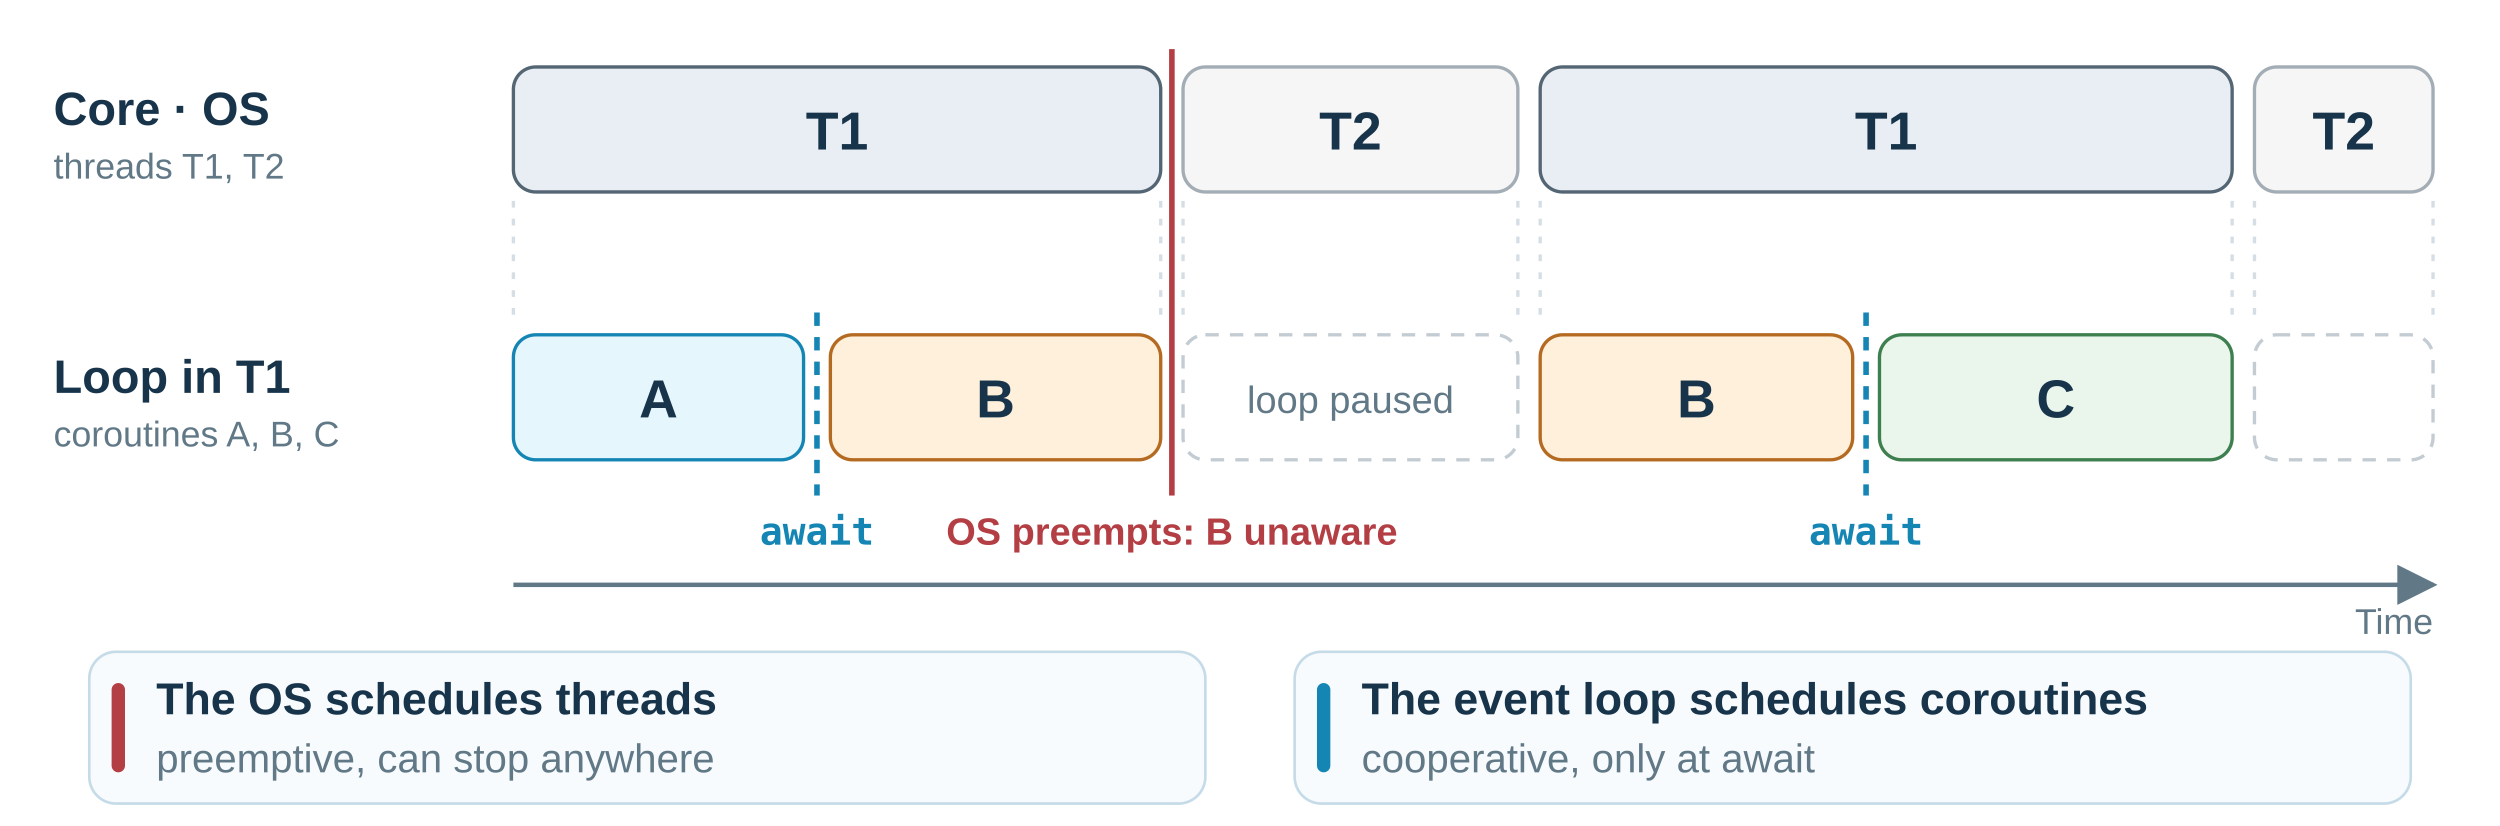
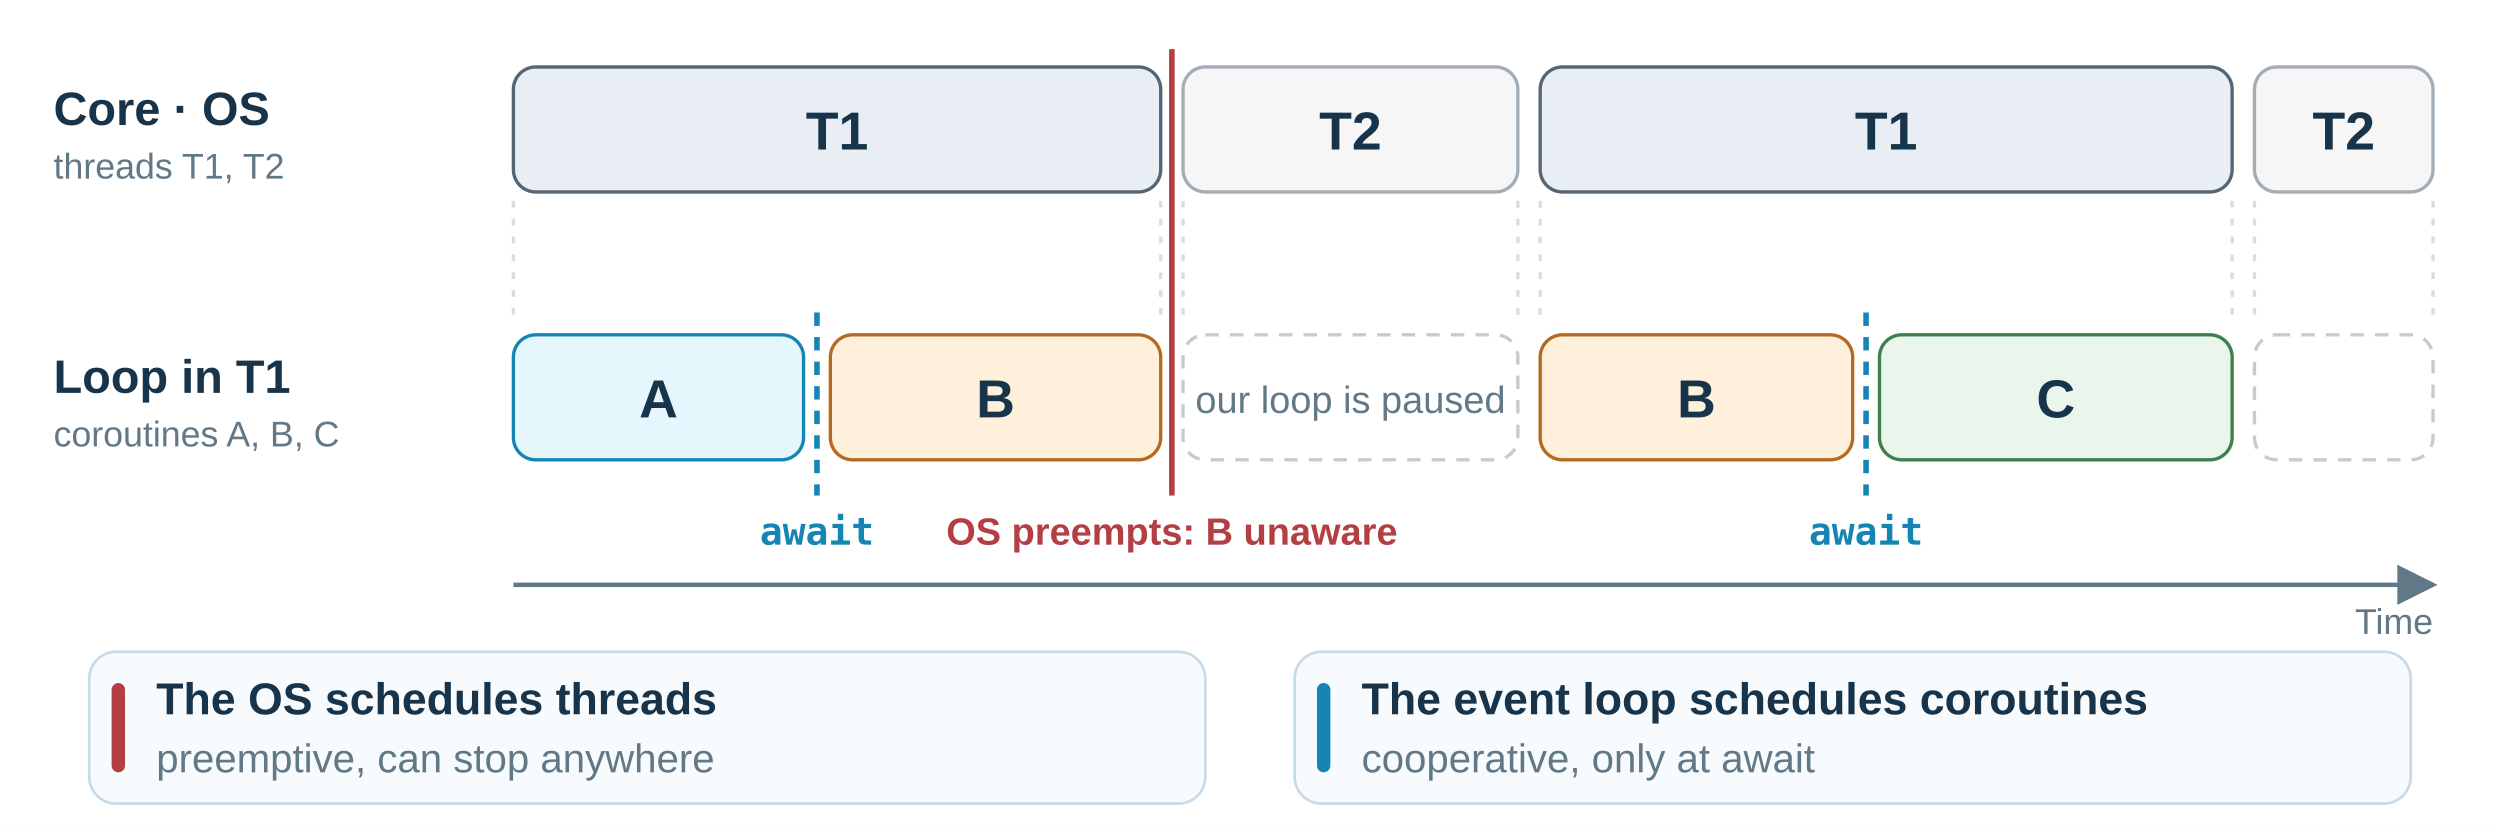
<svg xmlns="http://www.w3.org/2000/svg" width="1120" height="370" viewBox="0 0 1120 370">
  <defs>
    <marker id="time" markerWidth="9" markerHeight="9" refX="8" refY="4.5" orient="auto">
      <path d="M0 0L9 4.5L0 9Z" fill="#617886" />
    </marker>
  </defs>
  <rect width="1120" height="370" fill="white" />
  <text x="24" y="56" font-family="Arial, Helvetica, sans-serif" font-size="21" font-weight="700" text-anchor="start" fill="#18344b">Core · OS</text>
  <text x="24" y="80" font-family="Arial, Helvetica, sans-serif" font-size="16" font-weight="400" text-anchor="start" fill="#617886">threads T1, T2</text>
  <text x="24" y="176" font-family="Arial, Helvetica, sans-serif" font-size="21" font-weight="700" text-anchor="start" fill="#18344b">Loop in T1</text>
  <text x="24" y="200" font-family="Arial, Helvetica, sans-serif" font-size="16" font-weight="400" text-anchor="start" fill="#617886">coroutines A, B, C</text>
  <rect x="230" y="30" width="290" height="56" rx="10" fill="#e8eef3" stroke="#546573" stroke-width="1.5" />
  <text x="375.0" y="67" font-family="Arial, Helvetica, sans-serif" font-size="24" font-weight="700" text-anchor="middle" fill="#18344b">T1</text>
  <line x1="230" y1="90" x2="230" y2="146" stroke="#d5dee5" stroke-width="1.5" stroke-dasharray="3 5" />
  <line x1="520" y1="90" x2="520" y2="146" stroke="#d5dee5" stroke-width="1.5" stroke-dasharray="3 5" />
  <rect x="530" y="30" width="150" height="56" rx="10" fill="#f6f6f6" stroke="#a3adb5" stroke-width="1.5" />
  <text x="605.0" y="67" font-family="Arial, Helvetica, sans-serif" font-size="24" font-weight="700" text-anchor="middle" fill="#18344b">T2</text>
  <rect x="530" y="150" width="150" height="56" rx="10" fill="none" stroke="#c3ccd3" stroke-width="1.5" stroke-dasharray="6 5" />
  <line x1="530" y1="90" x2="530" y2="146" stroke="#d5dee5" stroke-width="1.5" stroke-dasharray="3 5" />
  <line x1="680" y1="90" x2="680" y2="146" stroke="#d5dee5" stroke-width="1.5" stroke-dasharray="3 5" />
  <rect x="690" y="30" width="310" height="56" rx="10" fill="#e8eef3" stroke="#546573" stroke-width="1.5" />
  <text x="845.0" y="67" font-family="Arial, Helvetica, sans-serif" font-size="24" font-weight="700" text-anchor="middle" fill="#18344b">T1</text>
  <line x1="690" y1="90" x2="690" y2="146" stroke="#d5dee5" stroke-width="1.5" stroke-dasharray="3 5" />
  <line x1="1000" y1="90" x2="1000" y2="146" stroke="#d5dee5" stroke-width="1.5" stroke-dasharray="3 5" />
  <rect x="1010" y="30" width="80" height="56" rx="10" fill="#f6f6f6" stroke="#a3adb5" stroke-width="1.5" />
  <text x="1050.0" y="67" font-family="Arial, Helvetica, sans-serif" font-size="24" font-weight="700" text-anchor="middle" fill="#18344b">T2</text>
  <rect x="1010" y="150" width="80" height="56" rx="10" fill="none" stroke="#c3ccd3" stroke-width="1.5" stroke-dasharray="6 5" />
  <line x1="1010" y1="90" x2="1010" y2="146" stroke="#d5dee5" stroke-width="1.5" stroke-dasharray="3 5" />
  <line x1="1090" y1="90" x2="1090" y2="146" stroke="#d5dee5" stroke-width="1.5" stroke-dasharray="3 5" />
-   <text x="605" y="185" font-family="Arial, Helvetica, sans-serif" font-size="17" font-weight="400" text-anchor="middle" fill="#617886">loop paused</text>
+   <text x="605" y="185" font-family="Arial, Helvetica, sans-serif" font-size="17" font-weight="400" text-anchor="middle" fill="#617886">our loop is paused</text>
  <rect x="230" y="150" width="130" height="56" rx="10" fill="#e6f6fd" stroke="#1585b4" stroke-width="1.5" />
  <text x="295.0" y="187" font-family="Arial, Helvetica, sans-serif" font-size="24" font-weight="700" text-anchor="middle" fill="#18344b">A</text>
  <rect x="372" y="150" width="148" height="56" rx="10" fill="#fff0dc" stroke="#b56a21" stroke-width="1.5" />
  <text x="446.0" y="187" font-family="Arial, Helvetica, sans-serif" font-size="24" font-weight="700" text-anchor="middle" fill="#18344b">B</text>
  <rect x="690" y="150" width="140" height="56" rx="10" fill="#fff0dc" stroke="#b56a21" stroke-width="1.5" />
  <text x="760.0" y="187" font-family="Arial, Helvetica, sans-serif" font-size="24" font-weight="700" text-anchor="middle" fill="#18344b">B</text>
  <rect x="842" y="150" width="158" height="56" rx="10" fill="#eaf5ec" stroke="#3d7f4f" stroke-width="1.5" />
  <text x="921.0" y="187" font-family="Arial, Helvetica, sans-serif" font-size="24" font-weight="700" text-anchor="middle" fill="#18344b">C</text>
  <line x1="366" y1="140" x2="366" y2="222" stroke="#1585b4" stroke-width="2.5" stroke-dasharray="6 5" />
  <text x="366" y="244" font-family="Menlo, Consolas, monospace" font-size="17" font-weight="700" text-anchor="middle" fill="#1585b4">await</text>
  <line x1="836" y1="140" x2="836" y2="222" stroke="#1585b4" stroke-width="2.5" stroke-dasharray="6 5" />
  <text x="836" y="244" font-family="Menlo, Consolas, monospace" font-size="17" font-weight="700" text-anchor="middle" fill="#1585b4">await</text>
  <line x1="525" y1="22" x2="525" y2="222" stroke="#b33e44" stroke-width="2.5" />
  <text x="525" y="244" font-family="Arial, Helvetica, sans-serif" font-size="17" font-weight="700" text-anchor="middle" fill="#b33e44">OS preempts: B unaware</text>
  <path d="M230 262H1090" stroke="#617886" stroke-width="2" marker-end="url(#time)" />
  <text x="1090" y="284" font-family="Arial, Helvetica, sans-serif" font-size="16" font-weight="400" text-anchor="end" fill="#617886">Time</text>
  <rect x="40" y="292" width="500" height="68" rx="12" fill="#f8fbfd" stroke="#c6dbe8" stroke-width="1.2" />
  <rect x="50" y="306" width="6" height="40" rx="3" fill="#b33e44" />
  <text x="70" y="320" font-family="Arial, Helvetica, sans-serif" font-size="20" font-weight="700" text-anchor="start" fill="#18344b">The OS schedules threads</text>
  <text x="70" y="346" font-family="Arial, Helvetica, sans-serif" font-size="18" font-weight="400" text-anchor="start" fill="#617886">preemptive, can stop anywhere</text>
  <rect x="580" y="292" width="500" height="68" rx="12" fill="#f8fbfd" stroke="#c6dbe8" stroke-width="1.2" />
  <rect x="590" y="306" width="6" height="40" rx="3" fill="#1585b4" />
  <text x="610" y="320" font-family="Arial, Helvetica, sans-serif" font-size="20" font-weight="700" text-anchor="start" fill="#18344b">The event loop schedules coroutines</text>
  <text x="610" y="346" font-family="Arial, Helvetica, sans-serif" font-size="18" font-weight="400" text-anchor="start" fill="#617886">cooperative, only at await</text>
</svg>
